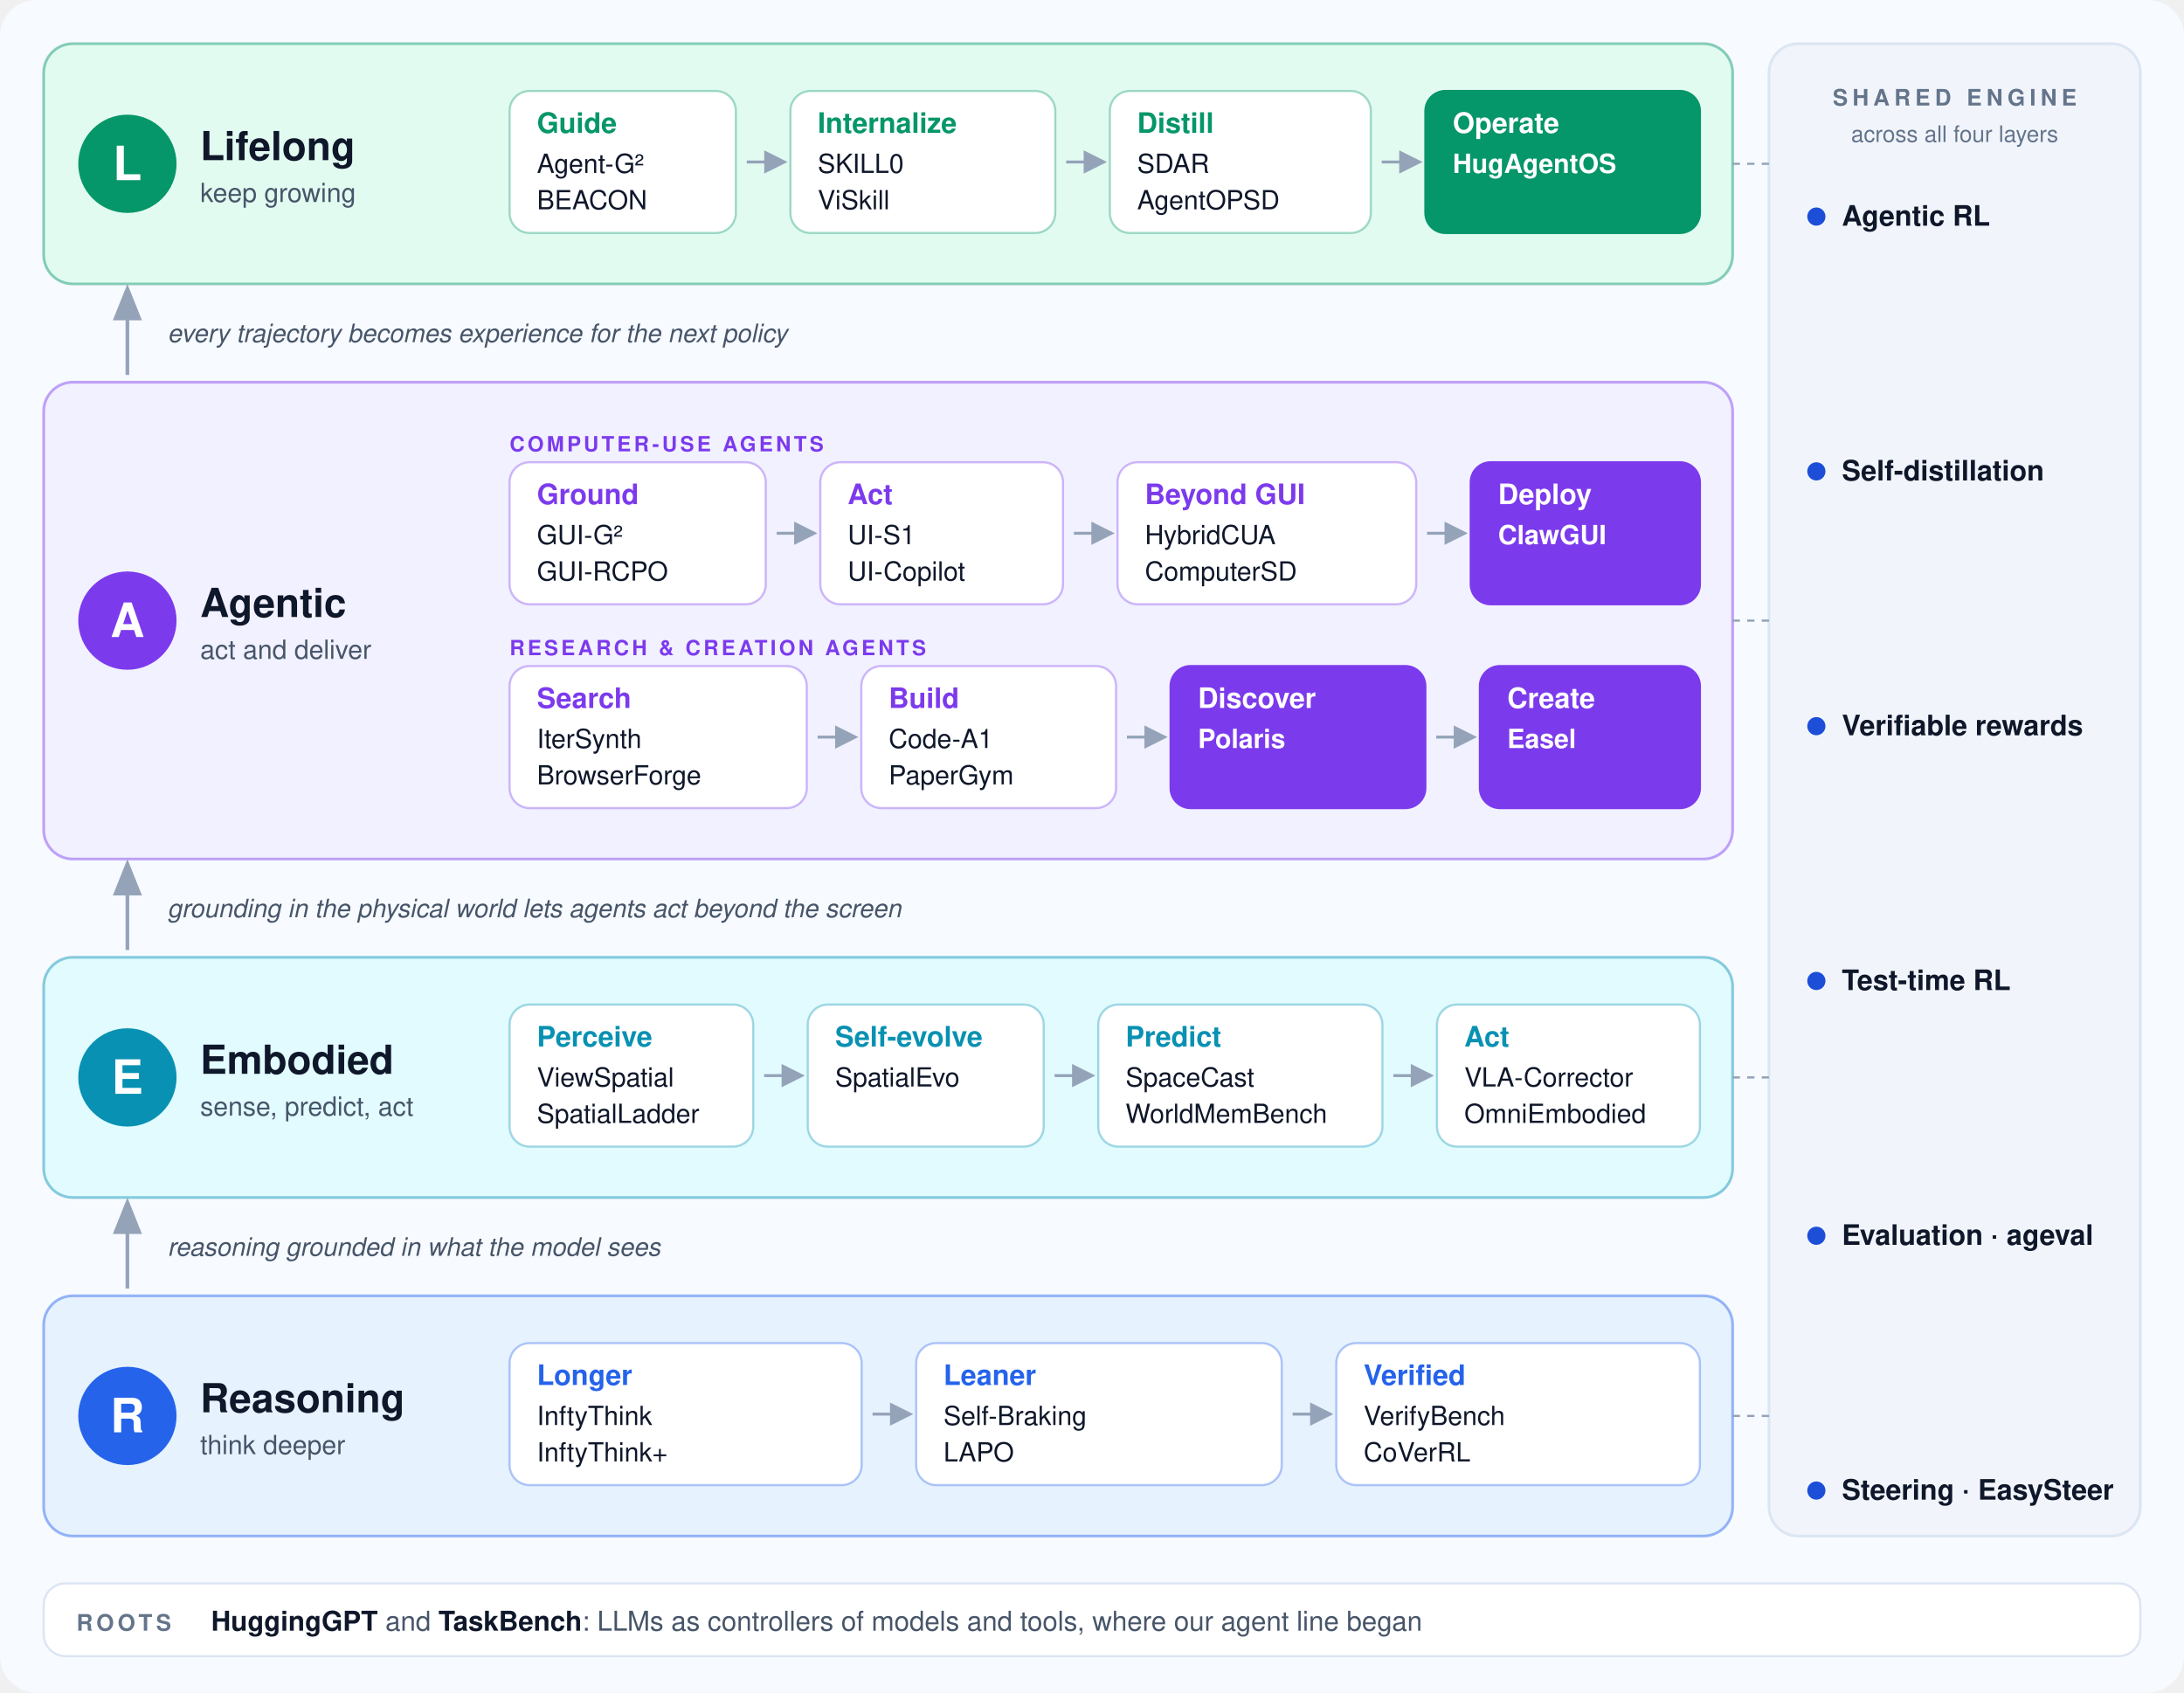
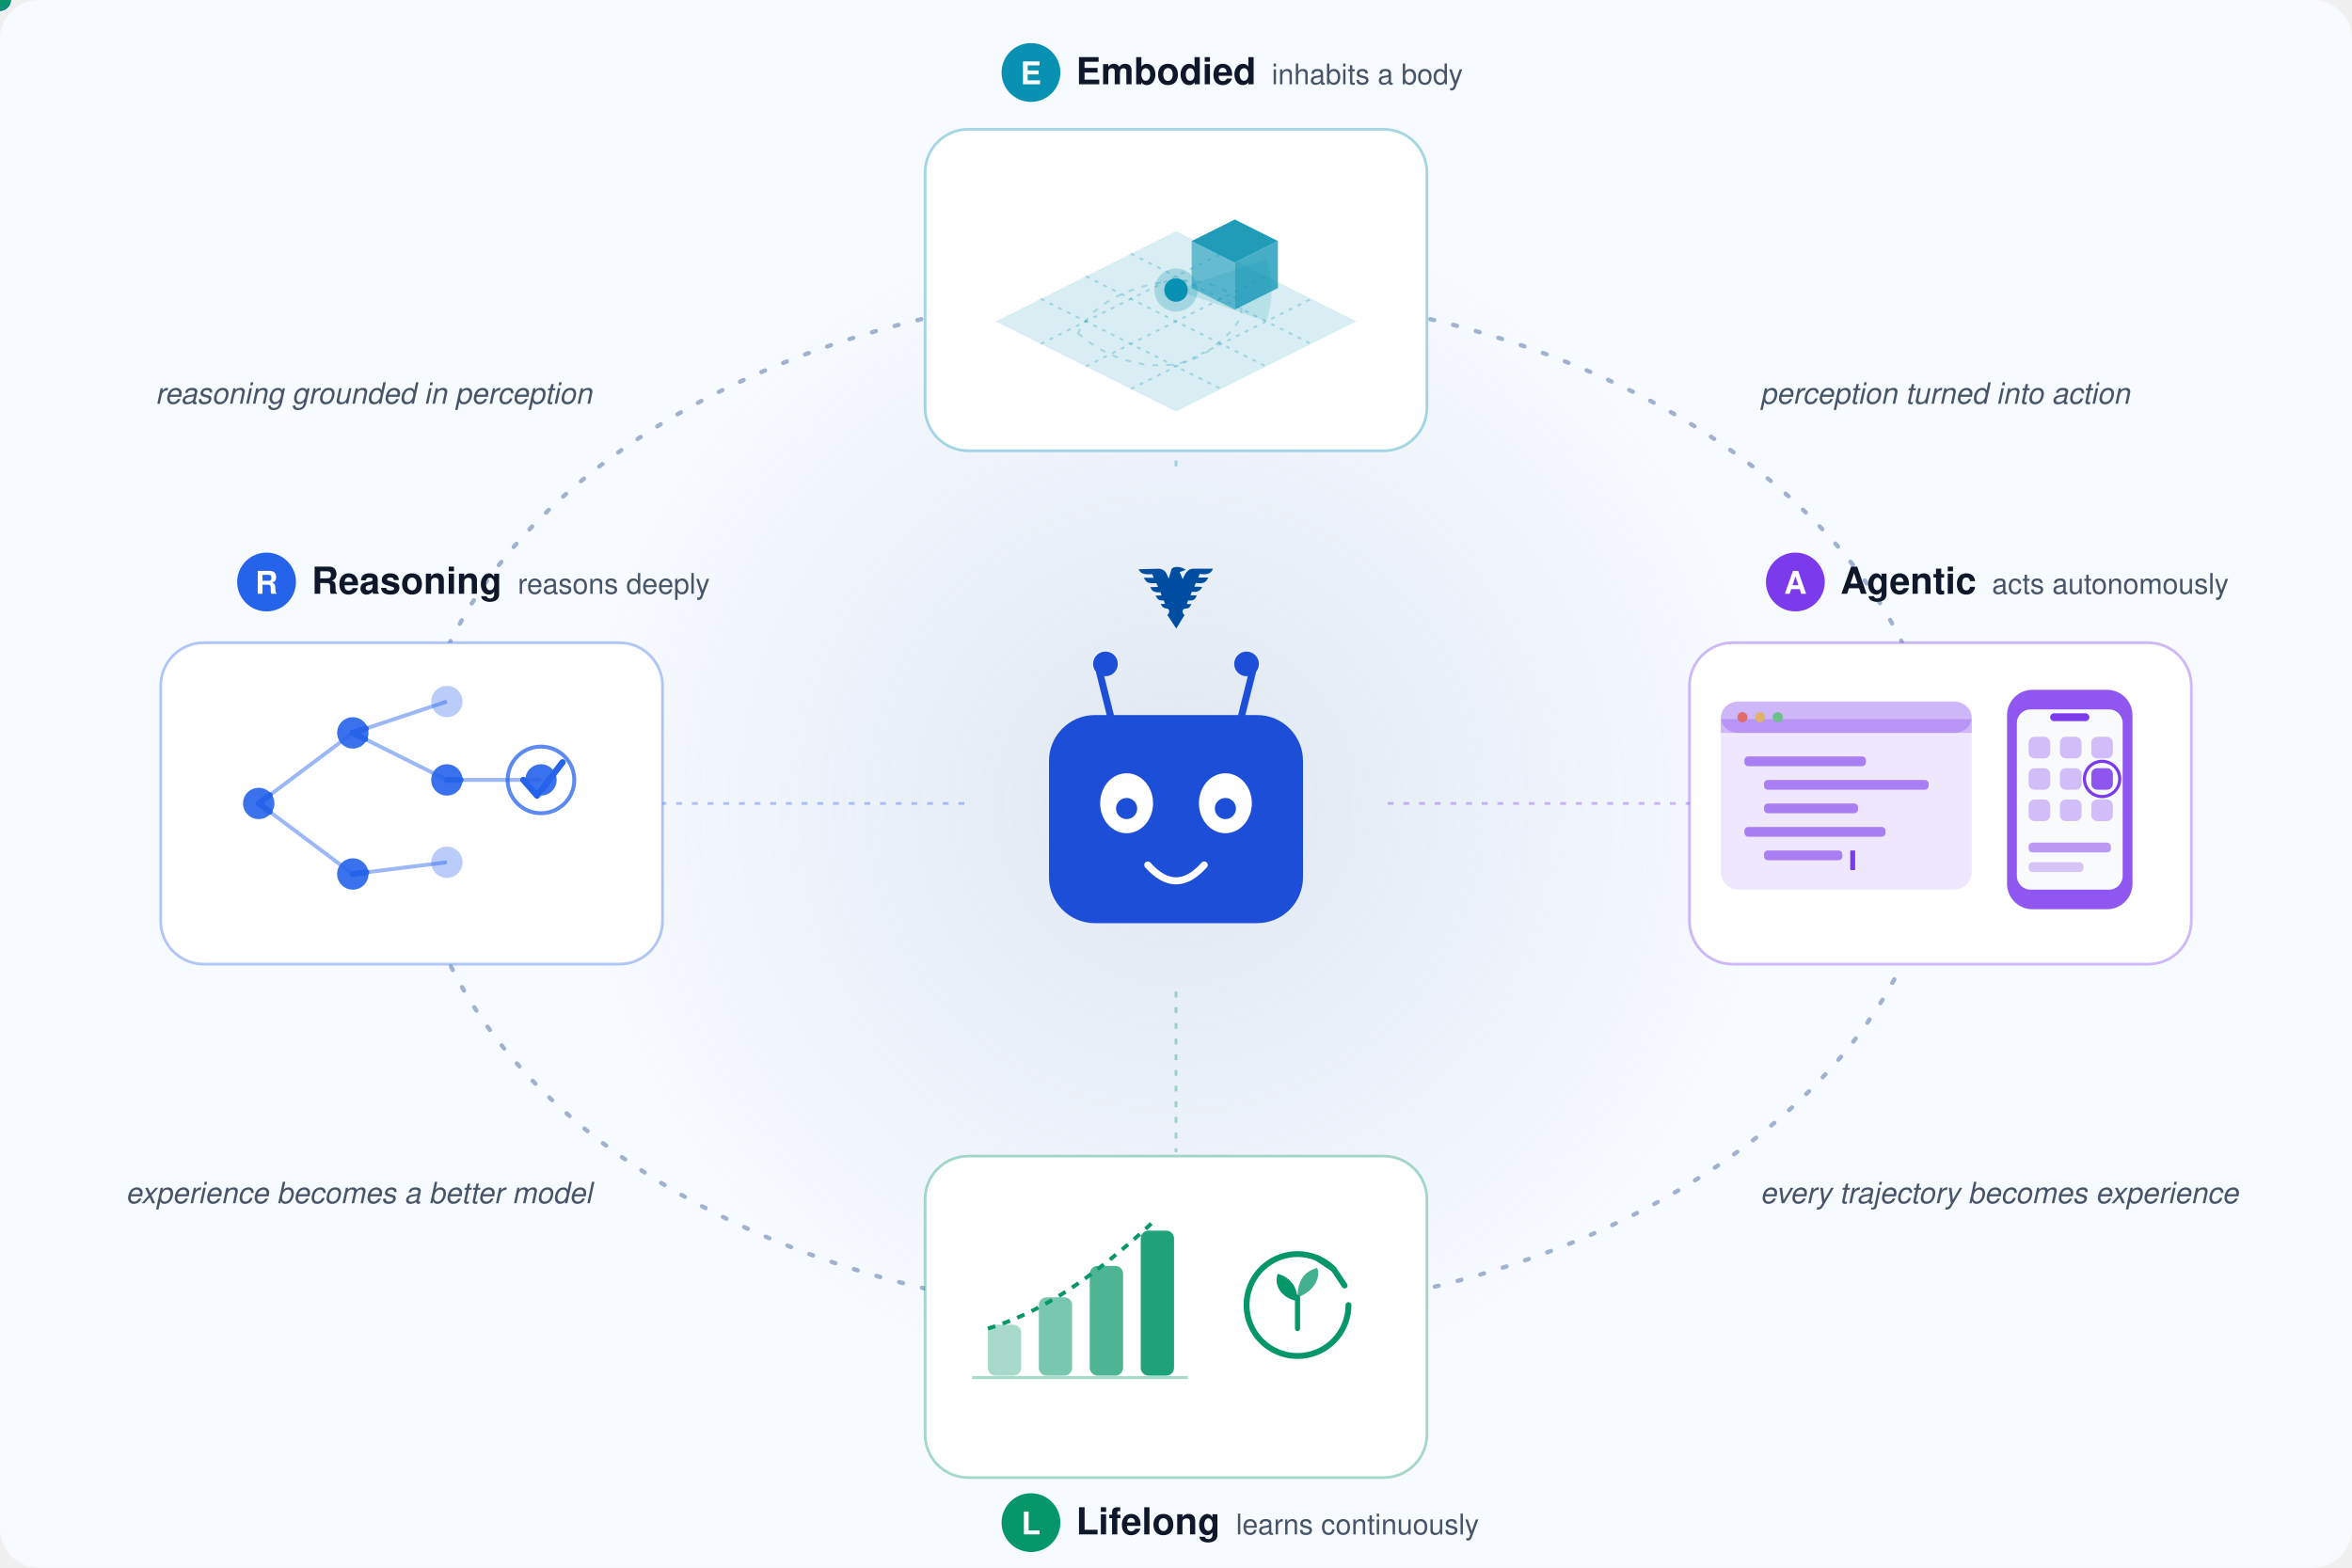
- <svg xmlns="http://www.w3.org/2000/svg" width="1200" height="930" viewBox="0 0 1200 930" font-family="-apple-system, BlinkMacSystemFont, 'Segoe UI', 'Helvetica Neue', Helvetica, Arial, sans-serif">
+ <svg xmlns="http://www.w3.org/2000/svg" width="1200" height="800" viewBox="0 0 1200 800" font-family="-apple-system, BlinkMacSystemFont, 'Segoe UI', 'Helvetica Neue', Helvetica, Arial, sans-serif">
+   <style>
+ .halo{transform-box:fill-box;transform-origin:center;animation:halo 9s ease-in-out infinite}
+ @keyframes halo{0%,100%{transform:scale(1);opacity:1}50%{transform:scale(1.07);opacity:.8}}
+ .orbit{stroke-dasharray:2 10;animation:flow 14s linear infinite}
+ @keyframes flow{to{stroke-dashoffset:-240}}
+ .bot{transform-origin:220px 294px;animation:tilt 11s ease-in-out infinite}
+ @keyframes tilt{0%,100%{transform:rotate(0)}12%{transform:rotate(-8deg)}26%{transform:rotate(0)}40%{transform:rotate(4deg)}55%{transform:rotate(0)}70%{transform:rotate(7deg)}85%{transform:rotate(-3deg)}}
+ .tip{animation:tip 1.4s ease-in-out infinite}.tip2{animation-delay:.4s}
+ @keyframes tip{0%,100%{opacity:.5}50%{opacity:1}}
+ .blink{transform-box:fill-box;transform-origin:center;animation:blink 4s ease-in-out infinite}
+ @keyframes blink{0%,92%,100%{transform:scaleY(1)}95%,97%{transform:scaleY(.15)}}
+ .zone{transform-box:fill-box;transform-origin:center;animation:breathe 4s ease-in-out infinite}
+ @keyframes breathe{0%,100%{transform:scale(1)}50%{transform:scale(1.025)}}
+ .r-node{transform-box:fill-box;transform-origin:center;opacity:.9;animation:node 4.2s ease-in-out infinite}
+ .r-dead{opacity:.32;animation-name:dead}
+ @keyframes node{0%,12%,40%,100%{transform:scale(1)}24%{transform:scale(1.45)}}
+ @keyframes dead{0%,12%,100%{transform:scale(1);opacity:.32}24%{transform:scale(1.3);opacity:.7}}
+ .r-edge{stroke-width:2;stroke-opacity:.45}
+ .r-sig{stroke-width:3;stroke-dasharray:7 60;animation:sig 4.2s linear infinite}
+ @keyframes sig{from{stroke-dashoffset:67}to{stroke-dashoffset:0}}
+ .r-goal{transform-box:fill-box;transform-origin:center;opacity:.75;animation:goal 4.2s ease-out infinite}
+ @keyframes goal{0%,60%,100%{transform:scale(1);opacity:.75}72%{transform:scale(1.25);opacity:.25}}
+ .r-check{transform-box:fill-box;transform-origin:center;animation:check 4.2s ease-out infinite}
+ @keyframes check{0%,58%,100%{transform:scale(1)}66%{transform:scale(1.25)}}
+ .e-cube{animation:float 3.2s ease-in-out infinite}
+ @keyframes float{0%,100%{transform:translateY(0)}50%{transform:translateY(-7px)}}
+ .e-cone{transform-origin:0 0;animation:sweep 3s ease-in-out infinite}
+ @keyframes sweep{0%,100%{transform:rotate(-14deg)}50%{transform:rotate(14deg)}}
+ .e-halo{transform-box:fill-box;transform-origin:center;animation:pulse 2.2s ease-in-out infinite}
+ @keyframes pulse{0%,100%{transform:scale(1);opacity:.4}50%{transform:scale(1.6);opacity:.08}}
+ .a-line{transform-box:fill-box;transform-origin:left center;animation:type 4.5s ease-out infinite}
+ @keyframes type{0%,4%{transform:scaleX(0)}20%,85%{transform:scaleX(1)}100%{transform:scaleX(0)}}
+ .a-cursor{animation:cur 1s step-end infinite}
+ @keyframes cur{0%,50%{opacity:1}51%,100%{opacity:0}}
+ .a-app{animation:app 2.4s ease-in-out infinite}
+ @keyframes app{0%,100%{fill-opacity:.85}50%{fill-opacity:.45}}
+ .a-tap{transform-box:fill-box;transform-origin:center;animation:tap 2.4s ease-out infinite}
+ @keyframes tap{0%{transform:scale(.3);opacity:.9}60%,100%{transform:scale(1.9);opacity:0}}
+ .l-bar{transform-box:fill-box;transform-origin:center bottom;animation:grow 4.8s ease-out infinite}
+ @keyframes grow{0%,4%{transform:scaleY(.12)}26%,86%{transform:scaleY(1)}100%{transform:scaleY(.12)}}
+ .l-trend{stroke-dashoffset:0;animation:trend 2.4s linear infinite}
+ @keyframes trend{to{stroke-dashoffset:-16}}
+ .l-loop{transform-origin:0 0;animation:spin 6s linear infinite}
+ @keyframes spin{to{transform:rotate(360deg)}}
+ .l-sprout{transform-origin:0 12px;animation:sprout 4.8s ease-in-out infinite}
+ @keyframes sprout{0%,100%{transform:scale(.85)}50%{transform:scale(1.08)}}
+ @media (prefers-reduced-motion: reduce){*{animation:none!important}}
+ </style>
  <defs>
-     <marker id="ah" markerWidth="10" markerHeight="10" refX="5" refY="5" orient="auto">
-       <path d="M1,1 L9,5 L1,9 z" fill="#94A3B8" />
-     </marker>
-     <marker id="up" markerWidth="12" markerHeight="12" refX="6" refY="6" orient="auto">
-       <path d="M1,2 L11,6 L1,10 z" fill="#94A3B8" />
-     </marker>
+     <radialGradient id="glow">
+       <stop offset="0" stop-color="#8AA3C2" stop-opacity="0.22" />
+       <stop offset="1" stop-color="#8AA3C2" stop-opacity="0" />
+     </radialGradient>
  </defs>
-   <rect width="1200" height="930" rx="20" fill="#F7FAFF" />
-   <rect x="972" y="24" width="204" height="820" rx="16" fill="#F1F5FB" stroke="#DCE5F3" stroke-width="1.5" />
-   <text x="1074.0" y="58" text-anchor="middle" font-size="12.5" font-weight="700" letter-spacing="2.5" fill="#64748B">SHARED ENGINE</text>
-   <text x="1074.0" y="78" text-anchor="middle" font-size="12.5" fill="#64748B">across all four layers</text>
-   <circle cx="998" cy="119.0" r="5" fill="#1D4ED8" />
-   <text x="1012" y="124.0" font-size="15.5" font-weight="600" fill="#0F172A">Agentic RL</text>
-   <circle cx="998" cy="259.0" r="5" fill="#1D4ED8" />
-   <text x="1012" y="264.0" font-size="15.5" font-weight="600" fill="#0F172A">Self-distillation</text>
-   <circle cx="998" cy="399.0" r="5" fill="#1D4ED8" />
-   <text x="1012" y="404.0" font-size="15.5" font-weight="600" fill="#0F172A">Verifiable rewards</text>
-   <circle cx="998" cy="539.0" r="5" fill="#1D4ED8" />
-   <text x="1012" y="544.0" font-size="15.5" font-weight="600" fill="#0F172A">Test-time RL</text>
-   <circle cx="998" cy="679.0" r="5" fill="#1D4ED8" />
-   <text x="1012" y="684.0" font-size="15.5" font-weight="600" fill="#0F172A">Evaluation · ageval</text>
-   <circle cx="998" cy="819.0" r="5" fill="#1D4ED8" />
-   <text x="1012" y="824.0" font-size="15.5" font-weight="600" fill="#0F172A">Steering · EasySteer</text>
-   <rect x="24" y="24" width="928" height="132" rx="16" fill="#D1FAE5" fill-opacity="0.55" stroke="#059669" stroke-opacity="0.45" stroke-width="1.5" />
-   <line x1="952" y1="90.0" x2="972" y2="90.0" stroke="#94A3B8" stroke-width="1.2" stroke-dasharray="4 4" />
-   <circle cx="70" cy="90.0" r="27" fill="#059669" />
-   <text x="70" y="99.0" text-anchor="middle" font-size="26" font-weight="800" fill="#FFFFFF">L</text>
-   <text x="110" y="88.0" font-size="22" font-weight="750" fill="#0F172A">Lifelong</text>
-   <text x="110" y="111.0" font-size="14.5" fill="#475569">keep growing</text>
-   <rect x="280" y="50" width="124.305" height="78" rx="11" fill="#FFFFFF" stroke="#059669" stroke-opacity="0.35" stroke-width="1.2" />
-   <text x="295" y="73" font-size="15.5" font-weight="700" fill="#059669">Guide</text>
-   <text x="295" y="95" font-size="14.5" font-weight="500" fill="#0F172A">Agent-G²</text>
-   <text x="295" y="115" font-size="14.5" font-weight="500" fill="#0F172A">BEACON</text>
-   <line x1="410.305" y1="89.0" x2="426.305" y2="89.0" stroke="#94A3B8" stroke-width="1.6" marker-end="url(#ah)" />
-   <rect x="434.305" y="50" width="145.505" height="78" rx="11" fill="#FFFFFF" stroke="#059669" stroke-opacity="0.35" stroke-width="1.2" />
-   <text x="449.305" y="73" font-size="15.5" font-weight="700" fill="#059669">Internalize</text>
-   <text x="449.305" y="95" font-size="14.5" font-weight="500" fill="#0F172A">SKILL0</text>
-   <text x="449.305" y="115" font-size="14.5" font-weight="500" fill="#0F172A">ViSkill</text>
-   <line x1="585.81" y1="89.0" x2="601.81" y2="89.0" stroke="#94A3B8" stroke-width="1.6" marker-end="url(#ah)" />
-   <rect x="609.81" y="50" width="143.385" height="78" rx="11" fill="#FFFFFF" stroke="#059669" stroke-opacity="0.35" stroke-width="1.2" />
-   <text x="624.81" y="73" font-size="15.5" font-weight="700" fill="#059669">Distill</text>
-   <text x="624.81" y="95" font-size="14.5" font-weight="500" fill="#0F172A">SDAR</text>
-   <text x="624.81" y="115" font-size="14.5" font-weight="500" fill="#0F172A">AgentOPSD</text>
-   <line x1="759.195" y1="89.0" x2="775.195" y2="89.0" stroke="#94A3B8" stroke-width="1.6" marker-end="url(#ah)" />
-   <rect x="783.195" y="50" width="150.805" height="78" rx="11" fill="#059669" stroke="#059669" stroke-opacity="1" stroke-width="1.2" />
-   <text x="798.195" y="73" font-size="15.5" font-weight="700" fill="#FFFFFF">Operate</text>
-   <text x="798.195" y="95" font-size="14.5" font-weight="700" fill="#FFFFFF">HugAgentOS</text>
-   <rect x="24" y="210" width="928" height="262" rx="16" fill="#EDE9FE" fill-opacity="0.55" stroke="#7C3AED" stroke-opacity="0.45" stroke-width="1.5" />
-   <line x1="952" y1="341.0" x2="972" y2="341.0" stroke="#94A3B8" stroke-width="1.2" stroke-dasharray="4 4" />
-   <circle cx="70" cy="341.0" r="27" fill="#7C3AED" />
-   <text x="70" y="350.0" text-anchor="middle" font-size="26" font-weight="800" fill="#FFFFFF">A</text>
-   <text x="110" y="339.0" font-size="22" font-weight="750" fill="#0F172A">Agentic</text>
-   <text x="110" y="362.0" font-size="14.5" fill="#475569">act and deliver</text>
-   <text x="280" y="248" font-size="11.5" font-weight="700" letter-spacing="1.6" fill="#7C3AED">COMPUTER-USE AGENTS</text>
-   <rect x="280" y="254" width="140.735" height="78" rx="11" fill="#FFFFFF" stroke="#7C3AED" stroke-opacity="0.35" stroke-width="1.2" />
-   <text x="295" y="277" font-size="15.5" font-weight="700" fill="#7C3AED">Ground</text>
-   <text x="295" y="299" font-size="14.5" font-weight="500" fill="#0F172A">GUI-G²</text>
-   <text x="295" y="319" font-size="14.5" font-weight="500" fill="#0F172A">GUI-RCPO</text>
-   <line x1="426.735" y1="293.0" x2="442.735" y2="293.0" stroke="#94A3B8" stroke-width="1.6" marker-end="url(#ah)" />
-   <rect x="450.735" y="254" width="133.315" height="78" rx="11" fill="#FFFFFF" stroke="#7C3AED" stroke-opacity="0.35" stroke-width="1.2" />
-   <text x="465.735" y="277" font-size="15.5" font-weight="700" fill="#7C3AED">Act</text>
-   <text x="465.735" y="299" font-size="14.5" font-weight="500" fill="#0F172A">UI-S1</text>
-   <text x="465.735" y="319" font-size="14.5" font-weight="500" fill="#0F172A">UI-Copilot</text>
-   <line x1="590.05" y1="293.0" x2="606.05" y2="293.0" stroke="#94A3B8" stroke-width="1.6" marker-end="url(#ah)" />
-   <rect x="614.05" y="254" width="164.055" height="78" rx="11" fill="#FFFFFF" stroke="#7C3AED" stroke-opacity="0.35" stroke-width="1.2" />
-   <text x="629.05" y="277" font-size="15.5" font-weight="700" fill="#7C3AED">Beyond GUI</text>
-   <text x="629.05" y="299" font-size="14.5" font-weight="500" fill="#0F172A">HybridCUA</text>
-   <text x="629.05" y="319" font-size="14.5" font-weight="500" fill="#0F172A">ComputerSD</text>
-   <line x1="784.105" y1="293.0" x2="800.105" y2="293.0" stroke="#94A3B8" stroke-width="1.6" marker-end="url(#ah)" />
-   <rect x="808.105" y="254" width="125.895" height="78" rx="11" fill="#7C3AED" stroke="#7C3AED" stroke-opacity="1" stroke-width="1.2" />
-   <text x="823.105" y="277" font-size="15.5" font-weight="700" fill="#FFFFFF">Deploy</text>
-   <text x="823.105" y="299" font-size="14.5" font-weight="700" fill="#FFFFFF">ClawGUI</text>
-   <text x="280" y="360" font-size="11.5" font-weight="700" letter-spacing="1.6" fill="#7C3AED">RESEARCH &amp; CREATION AGENTS</text>
-   <rect x="280" y="366" width="163.26" height="78" rx="11" fill="#FFFFFF" stroke="#7C3AED" stroke-opacity="0.35" stroke-width="1.2" />
-   <text x="295" y="389" font-size="15.5" font-weight="700" fill="#7C3AED">Search</text>
-   <text x="295" y="411" font-size="14.5" font-weight="500" fill="#0F172A">IterSynth</text>
-   <text x="295" y="431" font-size="14.5" font-weight="500" fill="#0F172A">BrowserForge</text>
-   <line x1="449.26" y1="405.0" x2="465.26" y2="405.0" stroke="#94A3B8" stroke-width="1.6" marker-end="url(#ah)" />
-   <rect x="473.26" y="366" width="139.94" height="78" rx="11" fill="#FFFFFF" stroke="#7C3AED" stroke-opacity="0.35" stroke-width="1.2" />
-   <text x="488.26" y="389" font-size="15.5" font-weight="700" fill="#7C3AED">Build</text>
-   <text x="488.26" y="411" font-size="14.5" font-weight="500" fill="#0F172A">Code-A1</text>
-   <text x="488.26" y="431" font-size="14.5" font-weight="500" fill="#0F172A">PaperGym</text>
-   <line x1="619.2" y1="405.0" x2="635.2" y2="405.0" stroke="#94A3B8" stroke-width="1.6" marker-end="url(#ah)" />
-   <rect x="643.2" y="366" width="139.94" height="78" rx="11" fill="#7C3AED" stroke="#7C3AED" stroke-opacity="1" stroke-width="1.2" />
-   <text x="658.2" y="389" font-size="15.5" font-weight="700" fill="#FFFFFF">Discover</text>
-   <text x="658.2" y="411" font-size="14.5" font-weight="700" fill="#FFFFFF">Polaris</text>
-   <line x1="789.14" y1="405.0" x2="805.14" y2="405.0" stroke="#94A3B8" stroke-width="1.6" marker-end="url(#ah)" />
-   <rect x="813.14" y="366" width="120.86" height="78" rx="11" fill="#7C3AED" stroke="#7C3AED" stroke-opacity="1" stroke-width="1.2" />
-   <text x="828.14" y="389" font-size="15.5" font-weight="700" fill="#FFFFFF">Create</text>
-   <text x="828.14" y="411" font-size="14.5" font-weight="700" fill="#FFFFFF">Easel</text>
-   <rect x="24" y="526" width="928" height="132" rx="16" fill="#CFFAFE" fill-opacity="0.55" stroke="#0891B2" stroke-opacity="0.45" stroke-width="1.5" />
-   <line x1="952" y1="592.0" x2="972" y2="592.0" stroke="#94A3B8" stroke-width="1.2" stroke-dasharray="4 4" />
-   <circle cx="70" cy="592.0" r="27" fill="#0891B2" />
-   <text x="70" y="601.0" text-anchor="middle" font-size="26" font-weight="800" fill="#FFFFFF">E</text>
-   <text x="110" y="590.0" font-size="22" font-weight="750" fill="#0F172A">Embodied</text>
-   <text x="110" y="613.0" font-size="14.5" fill="#475569">sense, predict, act</text>
-   <rect x="280" y="552" width="133.845" height="78" rx="11" fill="#FFFFFF" stroke="#0891B2" stroke-opacity="0.35" stroke-width="1.2" />
-   <text x="295" y="575" font-size="15.5" font-weight="700" fill="#0891B2">Perceive</text>
-   <text x="295" y="597" font-size="14.5" font-weight="500" fill="#0F172A">ViewSpatial</text>
-   <text x="295" y="617" font-size="14.5" font-weight="500" fill="#0F172A">SpatialLadder</text>
-   <line x1="419.845" y1="591.0" x2="435.845" y2="591.0" stroke="#94A3B8" stroke-width="1.6" marker-end="url(#ah)" />
-   <rect x="443.845" y="552" width="129.605" height="78" rx="11" fill="#FFFFFF" stroke="#0891B2" stroke-opacity="0.35" stroke-width="1.2" />
-   <text x="458.845" y="575" font-size="15.5" font-weight="700" fill="#0891B2">Self-evolve</text>
-   <text x="458.845" y="597" font-size="14.5" font-weight="500" fill="#0F172A">SpatialEvo</text>
-   <line x1="579.45" y1="591.0" x2="595.45" y2="591.0" stroke="#94A3B8" stroke-width="1.6" marker-end="url(#ah)" />
-   <rect x="603.45" y="552" width="156.105" height="78" rx="11" fill="#FFFFFF" stroke="#0891B2" stroke-opacity="0.35" stroke-width="1.2" />
-   <text x="618.45" y="575" font-size="15.5" font-weight="700" fill="#0891B2">Predict</text>
-   <text x="618.45" y="597" font-size="14.5" font-weight="500" fill="#0F172A">SpaceCast</text>
-   <text x="618.45" y="617" font-size="14.5" font-weight="500" fill="#0F172A">WorldMemBench</text>
-   <line x1="765.555" y1="591.0" x2="781.555" y2="591.0" stroke="#94A3B8" stroke-width="1.6" marker-end="url(#ah)" />
-   <rect x="789.555" y="552" width="144.445" height="78" rx="11" fill="#FFFFFF" stroke="#0891B2" stroke-opacity="0.35" stroke-width="1.2" />
-   <text x="804.555" y="575" font-size="15.5" font-weight="700" fill="#0891B2">Act</text>
-   <text x="804.555" y="597" font-size="14.5" font-weight="500" fill="#0F172A">VLA-Corrector</text>
-   <text x="804.555" y="617" font-size="14.5" font-weight="500" fill="#0F172A">OmniEmbodied</text>
-   <rect x="24" y="712" width="928" height="132" rx="16" fill="#DBEAFE" fill-opacity="0.55" stroke="#2563EB" stroke-opacity="0.45" stroke-width="1.5" />
-   <line x1="952" y1="778.0" x2="972" y2="778.0" stroke="#94A3B8" stroke-width="1.2" stroke-dasharray="4 4" />
-   <circle cx="70" cy="778.0" r="27" fill="#2563EB" />
-   <text x="70" y="787.0" text-anchor="middle" font-size="26" font-weight="800" fill="#FFFFFF">R</text>
-   <text x="110" y="776.0" font-size="22" font-weight="750" fill="#0F172A">Reasoning</text>
-   <text x="110" y="799.0" font-size="14.5" fill="#475569">think deeper</text>
-   <rect x="280" y="738" width="193.407" height="78" rx="11" fill="#FFFFFF" stroke="#2563EB" stroke-opacity="0.35" stroke-width="1.2" />
-   <text x="295" y="761" font-size="15.5" font-weight="700" fill="#2563EB">Longer</text>
-   <text x="295" y="783" font-size="14.5" font-weight="500" fill="#0F172A">InftyThink</text>
-   <text x="295" y="803" font-size="14.5" font-weight="500" fill="#0F172A">InftyThink+</text>
-   <line x1="479.407" y1="777.0" x2="495.407" y2="777.0" stroke="#94A3B8" stroke-width="1.6" marker-end="url(#ah)" />
-   <rect x="503.407" y="738" width="200.827" height="78" rx="11" fill="#FFFFFF" stroke="#2563EB" stroke-opacity="0.35" stroke-width="1.2" />
-   <text x="518.407" y="761" font-size="15.5" font-weight="700" fill="#2563EB">Leaner</text>
-   <text x="518.407" y="783" font-size="14.5" font-weight="500" fill="#0F172A">Self-Braking</text>
-   <text x="518.407" y="803" font-size="14.5" font-weight="500" fill="#0F172A">LAPO</text>
-   <line x1="710.233" y1="777.0" x2="726.233" y2="777.0" stroke="#94A3B8" stroke-width="1.6" marker-end="url(#ah)" />
-   <rect x="734.233" y="738" width="199.767" height="78" rx="11" fill="#FFFFFF" stroke="#2563EB" stroke-opacity="0.35" stroke-width="1.2" />
-   <text x="749.233" y="761" font-size="15.5" font-weight="700" fill="#2563EB">Verified</text>
-   <text x="749.233" y="783" font-size="14.5" font-weight="500" fill="#0F172A">VerifyBench</text>
-   <text x="749.233" y="803" font-size="14.5" font-weight="500" fill="#0F172A">CoVerRL</text>
-   <line x1="70" y1="206" x2="70" y2="166" stroke="#94A3B8" stroke-width="2" marker-end="url(#up)" />
-   <text x="92" y="188.0" font-size="14" font-style="italic" fill="#475569">every trajectory becomes experience for the next policy</text>
-   <line x1="70" y1="522" x2="70" y2="482" stroke="#94A3B8" stroke-width="2" marker-end="url(#up)" />
-   <text x="92" y="504.0" font-size="14" font-style="italic" fill="#475569">grounding in the physical world lets agents act beyond the screen</text>
-   <line x1="70" y1="708" x2="70" y2="668" stroke="#94A3B8" stroke-width="2" marker-end="url(#up)" />
-   <text x="92" y="690.0" font-size="14" font-style="italic" fill="#475569">reasoning grounded in what the model sees</text>
-   <rect x="24" y="870" width="1152" height="40" rx="12" fill="#FFFFFF" stroke="#DCE5F3" stroke-width="1.2" />
-   <text x="42" y="896" font-size="12.5" font-weight="700" letter-spacing="2" fill="#64748B">ROOTS</text>
-   <text x="116" y="896" font-size="15" fill="#475569">
-     <tspan font-weight="700" fill="#0F172A">HuggingGPT</tspan> and <tspan font-weight="700" fill="#0F172A">TaskBench</tspan>: LLMs as controllers of models and tools, where our agent line began</text>
+   <rect width="1200" height="800" rx="20" fill="#F7FAFF" />
+   <circle class="halo" cx="600" cy="410" r="300" fill="url(#glow)" />
+   <path class="orbit" d="M 210 410 A 390 262 0 1 1 990 410 A 390 262 0 1 1 210 410" fill="none" stroke="#9FB2D0" stroke-width="2.2" stroke-linecap="round" />
+   <circle r="5.5" fill="#2563EB">
+     <animateMotion dur="14s" begin="-1.75s" repeatCount="indefinite" path="M 210 410 A 390 262 0 1 1 990 410 A 390 262 0 1 1 210 410" />
+   </circle>
+   <circle r="5.5" fill="#0891B2">
+     <animateMotion dur="14s" begin="-5.25s" repeatCount="indefinite" path="M 210 410 A 390 262 0 1 1 990 410 A 390 262 0 1 1 210 410" />
+   </circle>
+   <circle r="5.5" fill="#7C3AED">
+     <animateMotion dur="14s" begin="-8.75s" repeatCount="indefinite" path="M 210 410 A 390 262 0 1 1 990 410 A 390 262 0 1 1 210 410" />
+   </circle>
+   <circle r="5.5" fill="#059669">
+     <animateMotion dur="14s" begin="-12.25s" repeatCount="indefinite" path="M 210 410 A 390 262 0 1 1 990 410 A 390 262 0 1 1 210 410" />
+   </circle>
+   <text x="302" y="206" text-anchor="end" font-size="15" font-style="italic" fill="#475569">reasoning grounded in perception</text>
+   <text x="898" y="206" text-anchor="start" font-size="15" font-style="italic" fill="#475569">perception turned into action</text>
+   <text x="898" y="614" text-anchor="start" font-size="15" font-style="italic" fill="#475569">every trajectory becomes experience</text>
+   <text x="302" y="614" text-anchor="end" font-size="15" font-style="italic" fill="#475569">experience becomes a better model</text>
+   <path d="M 492 410 L 328 410" stroke="#2563EB" stroke-opacity="0.35" stroke-width="1.4" stroke-dasharray="3 5" fill="none" />
+   <circle r="3.6" fill="#2563EB">
+     <animateMotion dur="3s" repeatCount="indefinite" path="M 492 410 L 328 410" />
+   </circle>
+   <circle r="3.6" fill="#2563EB" opacity="0.5">
+     <animateMotion dur="3s" begin="-1.5s" repeatCount="indefinite" keyPoints="1;0" keyTimes="0;1" calcMode="linear" path="M 492 410 L 328 410" />
+   </circle>
+   <path d="M 600 238 L 600 232" stroke="#0891B2" stroke-opacity="0.35" stroke-width="1.4" stroke-dasharray="3 5" fill="none" />
+   <circle r="3.6" fill="#0891B2">
+     <animateMotion dur="3s" repeatCount="indefinite" path="M 600 238 L 600 232" />
+   </circle>
+   <circle r="3.6" fill="#0891B2" opacity="0.5">
+     <animateMotion dur="3s" begin="-1.5s" repeatCount="indefinite" keyPoints="1;0" keyTimes="0;1" calcMode="linear" path="M 600 238 L 600 232" />
+   </circle>
+   <path d="M 708 410 L 872 410" stroke="#7C3AED" stroke-opacity="0.35" stroke-width="1.4" stroke-dasharray="3 5" fill="none" />
+   <circle r="3.6" fill="#7C3AED">
+     <animateMotion dur="3s" repeatCount="indefinite" path="M 708 410 L 872 410" />
+   </circle>
+   <circle r="3.6" fill="#7C3AED" opacity="0.5">
+     <animateMotion dur="3s" begin="-1.5s" repeatCount="indefinite" keyPoints="1;0" keyTimes="0;1" calcMode="linear" path="M 708 410 L 872 410" />
+   </circle>
+   <path d="M 600 506 L 600 588" stroke="#059669" stroke-opacity="0.35" stroke-width="1.4" stroke-dasharray="3 5" fill="none" />
+   <circle r="3.6" fill="#059669">
+     <animateMotion dur="3s" repeatCount="indefinite" path="M 600 506 L 600 588" />
+   </circle>
+   <circle r="3.6" fill="#059669" opacity="0.5">
+     <animateMotion dur="3s" begin="-1.5s" repeatCount="indefinite" keyPoints="1;0" keyTimes="0;1" calcMode="linear" path="M 600 506 L 600 588" />
+   </circle>
+   <rect x="82" y="328" width="256" height="164" rx="22" fill="#FFFFFF" stroke="#2563EB" stroke-opacity="0.35" stroke-width="1.4" />
+   <g transform="translate(210,410)">
+     <g class="zone">
+       <line class="r-edge" x1="-78" y1="0" x2="-30" y2="-36" stroke="#2563EB" />
+       <line class="r-sig" style="animation-delay:-0.00s" x1="-78" y1="0" x2="-30" y2="-36" stroke="#2563EB" stroke-linecap="round" />
+       <line class="r-edge" x1="-78" y1="0" x2="-30" y2="36" stroke="#2563EB" />
+       <line class="r-sig" style="animation-delay:-0.35s" x1="-78" y1="0" x2="-30" y2="36" stroke="#2563EB" stroke-linecap="round" />
+       <line class="r-edge" x1="-30" y1="-36" x2="18" y2="-52" stroke="#2563EB" />
+       <line class="r-sig" style="animation-delay:-0.70s" x1="-30" y1="-36" x2="18" y2="-52" stroke="#2563EB" stroke-linecap="round" />
+       <line class="r-edge" x1="-30" y1="-36" x2="18" y2="-12" stroke="#2563EB" />
+       <line class="r-sig" style="animation-delay:-1.05s" x1="-30" y1="-36" x2="18" y2="-12" stroke="#2563EB" stroke-linecap="round" />
+       <line class="r-edge" x1="-30" y1="36" x2="18" y2="30" stroke="#2563EB" />
+       <line class="r-sig" style="animation-delay:-1.40s" x1="-30" y1="36" x2="18" y2="30" stroke="#2563EB" stroke-linecap="round" />
+       <line class="r-edge" x1="18" y1="-12" x2="66" y2="-12" stroke="#2563EB" />
+       <line class="r-sig" style="animation-delay:-1.75s" x1="18" y1="-12" x2="66" y2="-12" stroke="#2563EB" stroke-linecap="round" />
+       <circle class="r-node" style="animation-delay:0.00s" cx="-78" cy="0" r="8" fill="#2563EB" />
+       <circle class="r-node" style="animation-delay:0.35s" cx="-30" cy="-36" r="8" fill="#2563EB" />
+       <circle class="r-node" style="animation-delay:0.70s" cx="-30" cy="36" r="8" fill="#2563EB" />
+       <circle class="r-node r-dead" style="animation-delay:1.05s" cx="18" cy="-52" r="8" fill="#2563EB" />
+       <circle class="r-node" style="animation-delay:1.40s" cx="18" cy="-12" r="8" fill="#2563EB" />
+       <circle class="r-node r-dead" style="animation-delay:1.75s" cx="18" cy="30" r="8" fill="#2563EB" />
+       <circle class="r-node" style="animation-delay:2.10s" cx="66" cy="-12" r="8" fill="#2563EB" />
+       <circle class="r-goal" cx="66" cy="-12" r="17" fill="none" stroke="#2563EB" stroke-width="2" />
+       <path class="r-check" d="M 57 -12 L 64 -4 L 77 -21" fill="none" stroke="#2563EB" stroke-width="3.2" stroke-linecap="round" stroke-linejoin="round" />
+     </g>
+   </g>
+   <circle cx="136" cy="297" r="15" fill="#2563EB" />
+   <text x="136" y="303" text-anchor="middle" font-size="16" font-weight="800" fill="#FFFFFF">R</text>
+   <text x="159" y="303" font-size="19" font-weight="750" fill="#0F172A">Reasoning<tspan font-size="14.5" font-weight="400" fill="#475569" dx="8">reasons deeply</tspan>
+   </text>
+   <rect x="472" y="66" width="256" height="164" rx="22" fill="#FFFFFF" stroke="#0891B2" stroke-opacity="0.35" stroke-width="1.4" />
+   <g transform="translate(600,148)">
+     <g class="zone">
+       <polygon points="0,-30 92,16 0,62 -92,16" fill="#0891B2" fill-opacity="0.16" />
+       <line x1="-69.0" y1="4.5" x2="23.0" y2="50.5" stroke="#0891B2" stroke-opacity="0.28" stroke-dasharray="2 3" />
+       <line x1="-69.0" y1="27.5" x2="23.0" y2="-18.5" stroke="#0891B2" stroke-opacity="0.28" stroke-dasharray="2 3" />
+       <line x1="-46.0" y1="-7.0" x2="46.0" y2="39.0" stroke="#0891B2" stroke-opacity="0.28" stroke-dasharray="2 3" />
+       <line x1="-46.0" y1="39.0" x2="46.0" y2="-7.0" stroke="#0891B2" stroke-opacity="0.28" stroke-dasharray="2 3" />
+       <line x1="-23.0" y1="-18.5" x2="69.0" y2="27.5" stroke="#0891B2" stroke-opacity="0.28" stroke-dasharray="2 3" />
+       <line x1="-23.0" y1="50.5" x2="69.0" y2="4.5" stroke="#0891B2" stroke-opacity="0.28" stroke-dasharray="2 3" />
+       <g class="e-cube">
+         <polygon points="30,-36 52,-25 30,-14 8,-25" fill="#0891B2" fill-opacity="0.9" />
+         <polygon points="8,-25 30,-14 30,10 8,-1" fill="#0891B2" fill-opacity="0.55" />
+         <polygon points="30,-14 52,-25 52,-1 30,10" fill="#0891B2" fill-opacity="0.75" />
+       </g>
+       <path d="M -50 22 C -30 40, 0 44, 18 30 S 40 6, 20 -2 S -40 0, -50 22 Z" fill="none" stroke="#0891B2" stroke-opacity="0.25" stroke-dasharray="3 4" />
+       <g>
+         <path class="e-cone" d="M 0 0 L 46 -16 A 48 48 0 0 1 46 16 Z" fill="#0891B2" fill-opacity="0.16" />
+         <circle r="11" fill="#0891B2" fill-opacity="0.25" class="e-halo" />
+         <circle r="6" fill="#0891B2" />
+         <animateMotion dur="7s" repeatCount="indefinite" rotate="auto" path="M -50 22 C -30 40, 0 44, 18 30 S 40 6, 20 -2 S -40 0, -50 22 Z" />
+       </g>
+     </g>
+   </g>
+   <circle cx="526" cy="37" r="15" fill="#0891B2" />
+   <text x="526" y="43" text-anchor="middle" font-size="16" font-weight="800" fill="#FFFFFF">E</text>
+   <text x="549" y="43" font-size="19" font-weight="750" fill="#0F172A">Embodied<tspan font-size="14.5" font-weight="400" fill="#475569" dx="8">inhabits a body</tspan>
+   </text>
+   <rect x="862" y="328" width="256" height="164" rx="22" fill="#FFFFFF" stroke="#7C3AED" stroke-opacity="0.35" stroke-width="1.4" />
+   <g transform="translate(990,410)">
+     <g class="zone">
+       <g transform="translate(-112,-52)">
+         <rect width="128" height="96" rx="9" fill="#7C3AED" fill-opacity="0.12" />
+         <rect width="128" height="16" rx="9" fill="#7C3AED" fill-opacity="0.28" />
+         <rect y="9" width="128" height="7" fill="#7C3AED" fill-opacity="0.28" />
+         <circle cx="11" cy="8" r="2.6" fill="#e06c6c" />
+         <circle cx="20" cy="8" r="2.6" fill="#e0b36c" />
+         <circle cx="29" cy="8" r="2.6" fill="#6cc08a" />
+         <rect class="a-line" style="animation-delay:0.00s" x="12" y="28" width="62" height="5" rx="2" fill="#7C3AED" fill-opacity="0.6" />
+         <rect class="a-line" style="animation-delay:0.45s" x="22" y="40" width="84" height="5" rx="2" fill="#7C3AED" fill-opacity="0.6" />
+         <rect class="a-line" style="animation-delay:0.90s" x="22" y="52" width="48" height="5" rx="2" fill="#7C3AED" fill-opacity="0.6" />
+         <rect class="a-line" style="animation-delay:1.35s" x="12" y="64" width="72" height="5" rx="2" fill="#7C3AED" fill-opacity="0.6" />
+         <rect class="a-line" style="animation-delay:1.80s" x="22" y="76" width="40" height="5" rx="2" fill="#7C3AED" fill-opacity="0.6" />
+         <rect class="a-cursor" x="66" y="76" width="2.5" height="10" fill="#7C3AED" />
+       </g>
+       <g transform="translate(34,-58)">
+         <rect width="64" height="112" rx="13" fill="#7C3AED" fill-opacity="0.85" />
+         <rect x="5" y="10" width="54" height="92" rx="7" fill="#F9FAFB" />
+         <rect x="22" y="12" width="20" height="4" rx="2" fill="#7C3AED" />
+         <rect class="app" x="11" y="24" width="11" height="11" rx="3" fill="#7C3AED" fill-opacity="0.32" />
+         <rect class="app" x="27" y="24" width="11" height="11" rx="3" fill="#7C3AED" fill-opacity="0.32" />
+         <rect class="app" x="43" y="24" width="11" height="11" rx="3" fill="#7C3AED" fill-opacity="0.32" />
+         <rect class="app" x="11" y="40" width="11" height="11" rx="3" fill="#7C3AED" fill-opacity="0.32" />
+         <rect class="app" x="27" y="40" width="11" height="11" rx="3" fill="#7C3AED" fill-opacity="0.32" />
+         <rect class="app a-app" x="43" y="40" width="11" height="11" rx="3" fill="#7C3AED" fill-opacity="0.85" />
+         <rect class="app" x="11" y="56" width="11" height="11" rx="3" fill="#7C3AED" fill-opacity="0.32" />
+         <rect class="app" x="27" y="56" width="11" height="11" rx="3" fill="#7C3AED" fill-opacity="0.32" />
+         <rect class="app" x="43" y="56" width="11" height="11" rx="3" fill="#7C3AED" fill-opacity="0.32" />
+         <circle class="a-tap" cx="48.5" cy="45.5" r="9" fill="none" stroke="#7C3AED" stroke-width="1.6" />
+         <rect x="11" y="78" width="42" height="5" rx="2" fill="#7C3AED" fill-opacity="0.5" />
+         <rect x="11" y="88" width="28" height="5" rx="2" fill="#7C3AED" fill-opacity="0.28" />
+       </g>
+     </g>
+   </g>
+   <circle cx="916" cy="297" r="15" fill="#7C3AED" />
+   <text x="916" y="303" text-anchor="middle" font-size="16" font-weight="800" fill="#FFFFFF">A</text>
+   <text x="939" y="303" font-size="19" font-weight="750" fill="#0F172A">Agentic<tspan font-size="14.5" font-weight="400" fill="#475569" dx="8">acts autonomously</tspan>
+   </text>
+   <rect x="472" y="590" width="256" height="164" rx="22" fill="#FFFFFF" stroke="#059669" stroke-opacity="0.35" stroke-width="1.4" />
+   <g transform="translate(600,672)">
+     <g class="zone">
+       <rect class="l-bar" style="animation-delay:0.00s" x="-96" y="4" width="17" height="26" rx="4" fill="#059669" fill-opacity="0.35" />
+       <rect class="l-bar" style="animation-delay:0.40s" x="-70" y="-10" width="17" height="40" rx="4" fill="#059669" fill-opacity="0.53" />
+       <rect class="l-bar" style="animation-delay:0.80s" x="-44" y="-26" width="17" height="56" rx="4" fill="#059669" fill-opacity="0.71" />
+       <rect class="l-bar" style="animation-delay:1.20s" x="-18" y="-44" width="17" height="74" rx="4" fill="#059669" fill-opacity="0.89" />
+       <line x1="-104" y1="31" x2="6" y2="31" stroke="#059669" stroke-opacity="0.35" stroke-width="1.5" />
+       <path d="M -96 6 C -70 -2, -44 -18, -10 -50" fill="none" stroke="#059669" stroke-width="2" stroke-dasharray="4 4" class="l-trend" />
+       <g transform="translate(62,-6)">
+         <g class="l-loop">
+           <path d="M 26 0 A 26 26 0 1 1 18.4 -18.4" fill="none" stroke="#059669" stroke-width="3" stroke-linecap="round" />
+           <path d="M 18.4 -18.4 L 10 -24 M 18.4 -18.4 L 24 -10" stroke="#059669" stroke-width="3" stroke-linecap="round" />
+         </g>
+         <g class="l-sprout">
+           <path d="M 0 12 L 0 -4" stroke="#059669" stroke-width="2.6" stroke-linecap="round" />
+           <path d="M 0 -2 C -10 -4, -12 -12, -10 -16 C -4 -14, 0 -10, 0 -2 Z" fill="#059669" />
+           <path d="M 0 -4 C 9 -7, 12 -15, 10 -19 C 3 -17, 0 -12, 0 -4 Z" fill="#059669" fill-opacity="0.75" />
+         </g>
+       </g>
+     </g>
+   </g>
+   <circle cx="526" cy="777" r="15" fill="#059669" />
+   <text x="526" y="783" text-anchor="middle" font-size="16" font-weight="800" fill="#FFFFFF">L</text>
+   <text x="549" y="783" font-size="19" font-weight="750" fill="#0F172A">Lifelong<tspan font-size="14.5" font-weight="400" fill="#475569" dx="8">learns continuously</tspan>
+   </text>
+   <g transform="translate(600,418)">
+     <g transform="translate(-198.0,-264.6) scale(0.9)">
+       <g class="bot">
+         <g transform="translate(175, 118) scale(1.0225)">
+           <path d="M44.147 66.457L39.167 58.858C40.697 58.071 40.507 55.615 39.197 55.411C37.739 55.183 36.578 55.113 35.554 52.82H37.927L37.198 50.831C34.484 51.069 33.93 50.315 32.643 48.195L36.034 48.079L35.348 46.348C31.653 46.52 30.678 45.614 29.756 43.508L34.061 43.357L33.129 41.298C28.72 41.421 27.787 41.297 26.17 38.315L31.647 38.288L30.875 36.327C25.883 36.542 24.636 36.054 23.223 33.557L34.444 33.273C36.079 33.232 37.946 34.346 38.634 35.83L39.983 38.741L41.403 33.841C42.135 31.316 47.652 32.232 49.428 33.912L46.091 35.119L47.724 39.095C48.907 36.326 50.357 33.272 53.476 33.272H64.484C63.637 35.704 61.593 36.917 57.148 36.13L56.367 38.189L61.856 38.172C60.543 41.235 59.085 41.62 55.002 41.156L54.149 43.215L58.519 43.357C57.678 45.298 56.157 46.458 52.783 46.054L52.073 48.059L55.553 48.043C54.555 50.482 53.911 51.026 50.74 50.884L50.013 52.872L52.519 52.881C51.466 55.004 51.154 55.256 48.905 55.455C47.568 55.574 46.972 57.714 48.752 58.983L44.147 66.457Z" fill="#004EA2" fill-rule="evenodd" />
+         </g>
+         <rect x="178" y="208" width="4" height="32" rx="2" transform="rotate(-14 180 224)" fill="#1D4ED8" />
+         <rect x="258" y="208" width="4" height="32" rx="2" transform="rotate(14 260 224)" fill="#1D4ED8" />
+         <circle class="tip" cx="180" cy="206" r="7" fill="#1D4ED8" />
+         <circle class="tip tip2" cx="260" cy="206" r="7" fill="#1D4ED8" />
+         <rect x="148" y="235" width="144" height="118" rx="26" fill="#1D4ED8" />
+         <ellipse class="blink" cx="192" cy="285" rx="15" ry="17" fill="#ffffff" />
+         <ellipse class="blink" cx="248" cy="285" rx="15" ry="17" fill="#ffffff" />
+         <circle class="blink look" cx="192" cy="288" r="6" fill="#1D4ED8" />
+         <circle class="blink look" cx="248" cy="288" r="6" fill="#1D4ED8" />
+         <path d="M 204 320 Q 220 338 236 320" fill="none" stroke="#ffffff" stroke-width="4" stroke-linecap="round" />
+       </g>
+     </g>
+   </g>
</svg>
